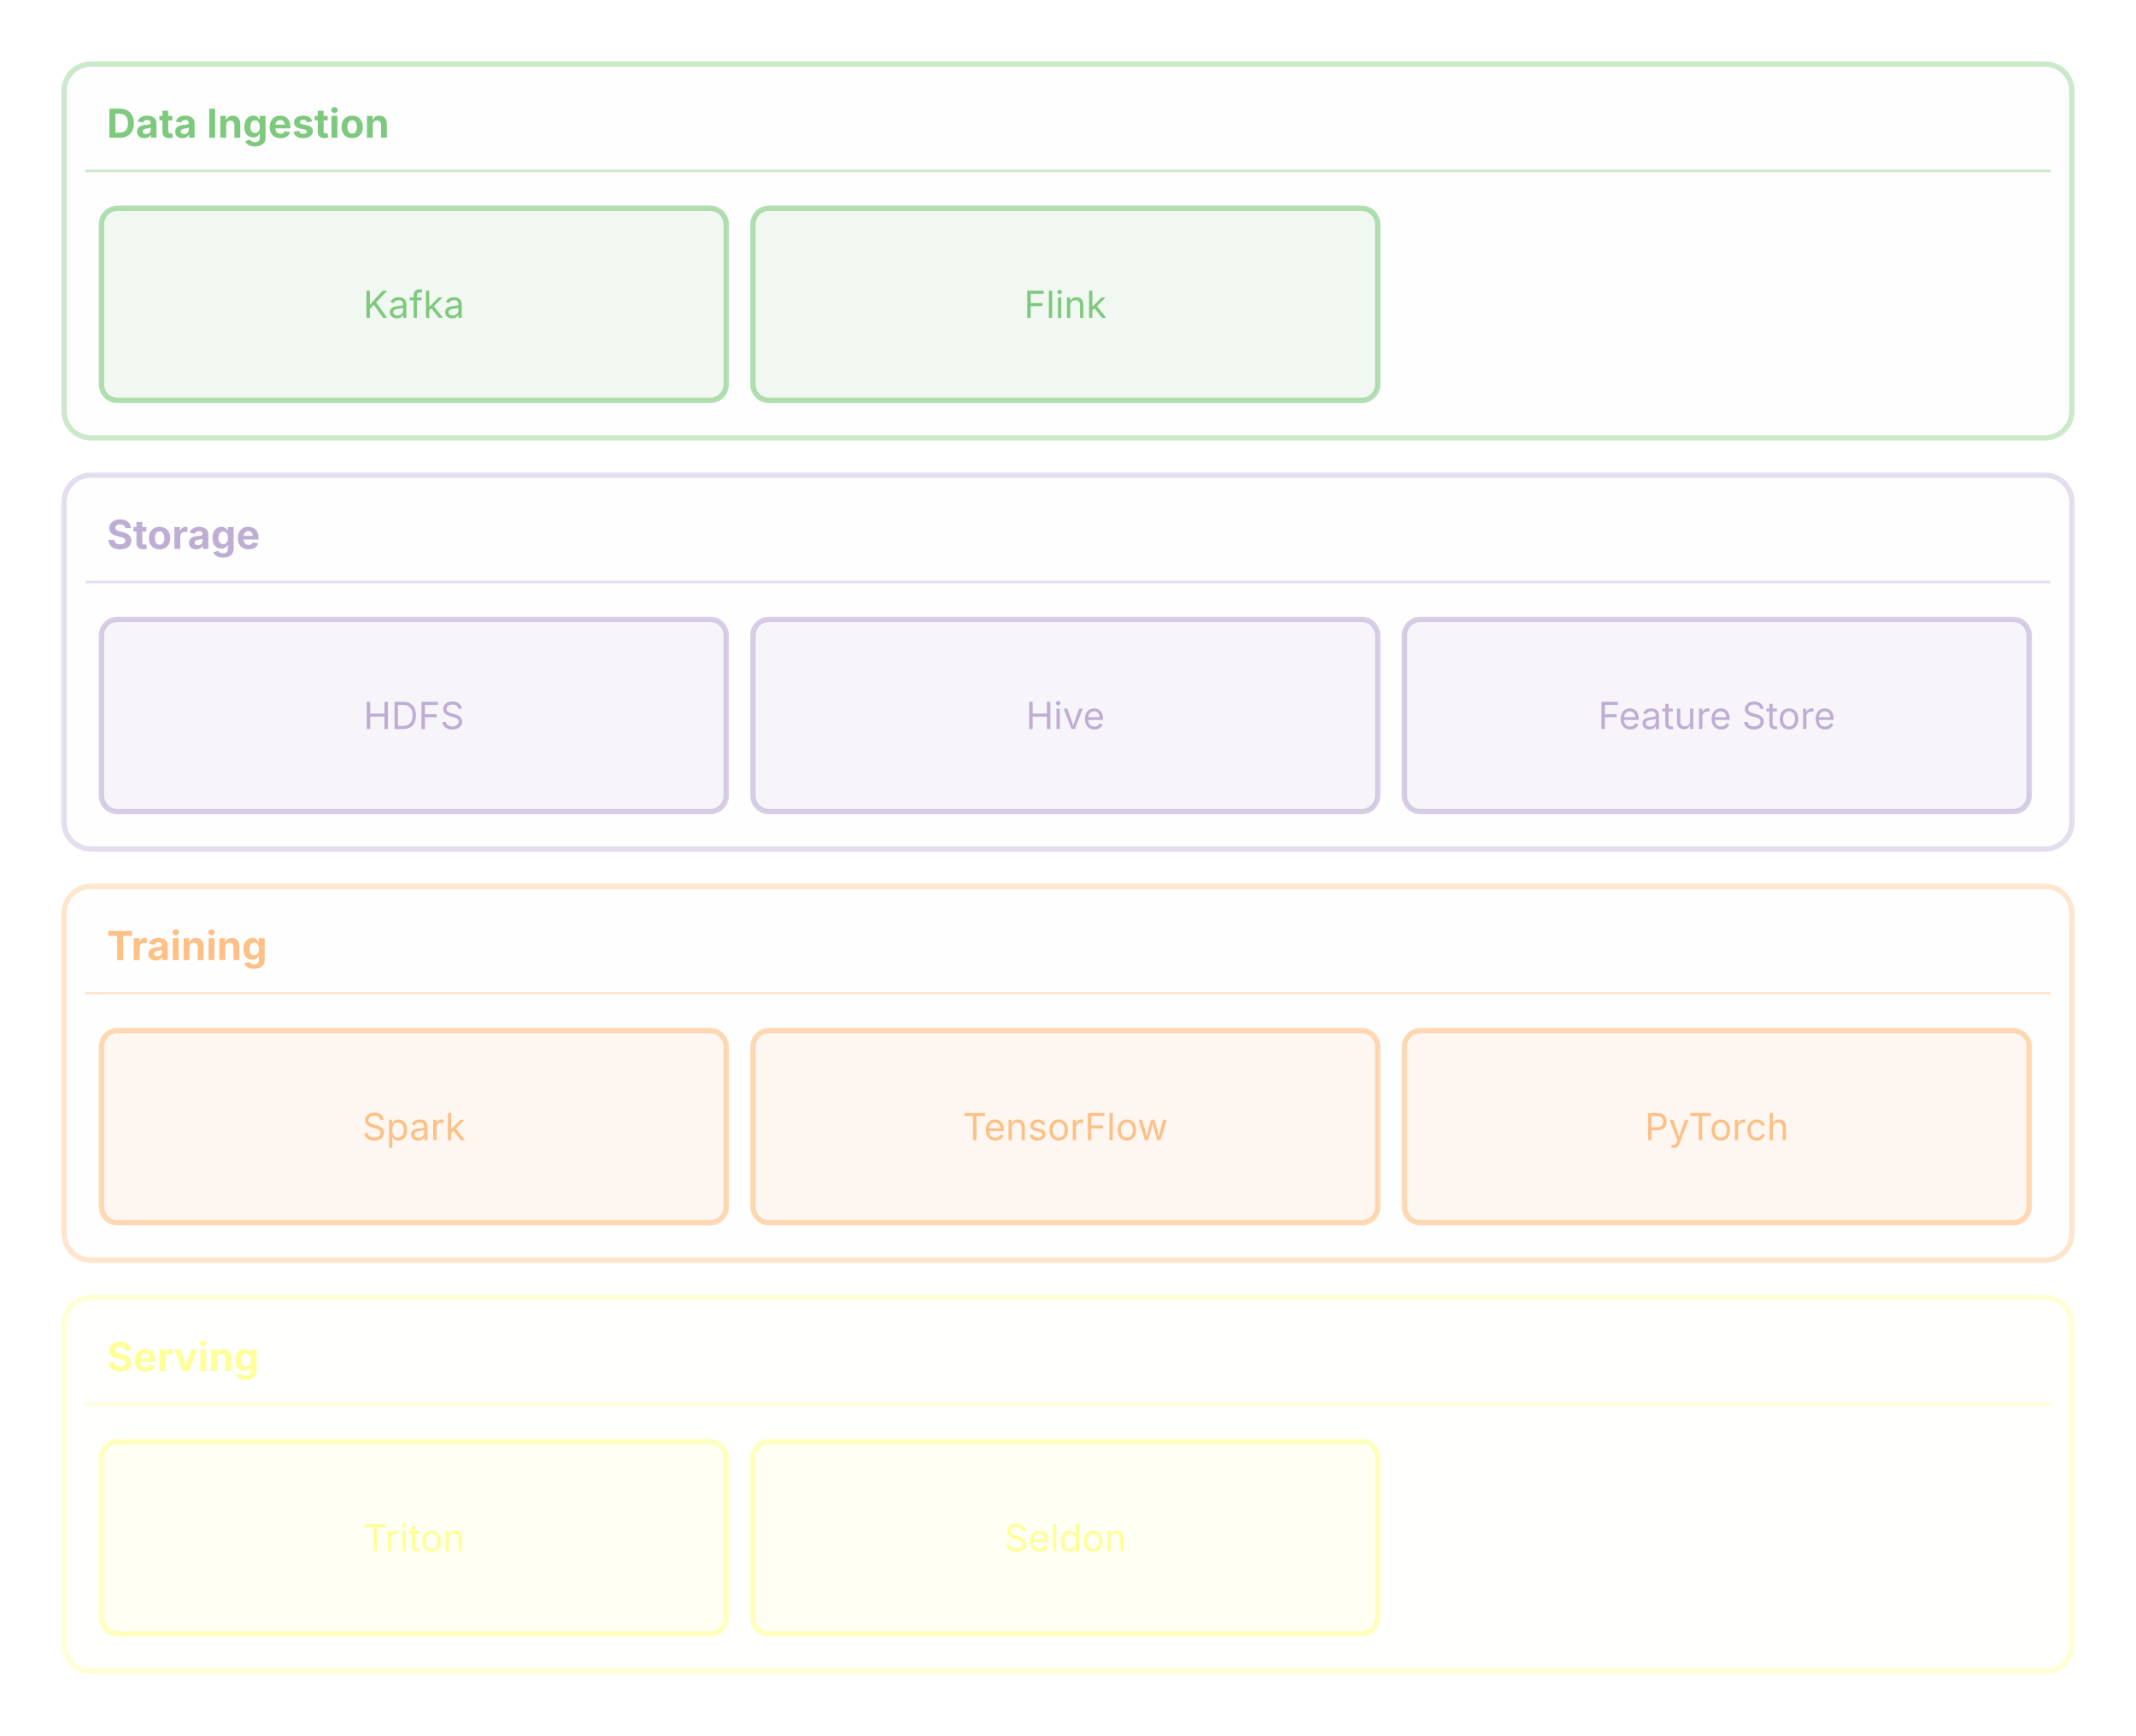
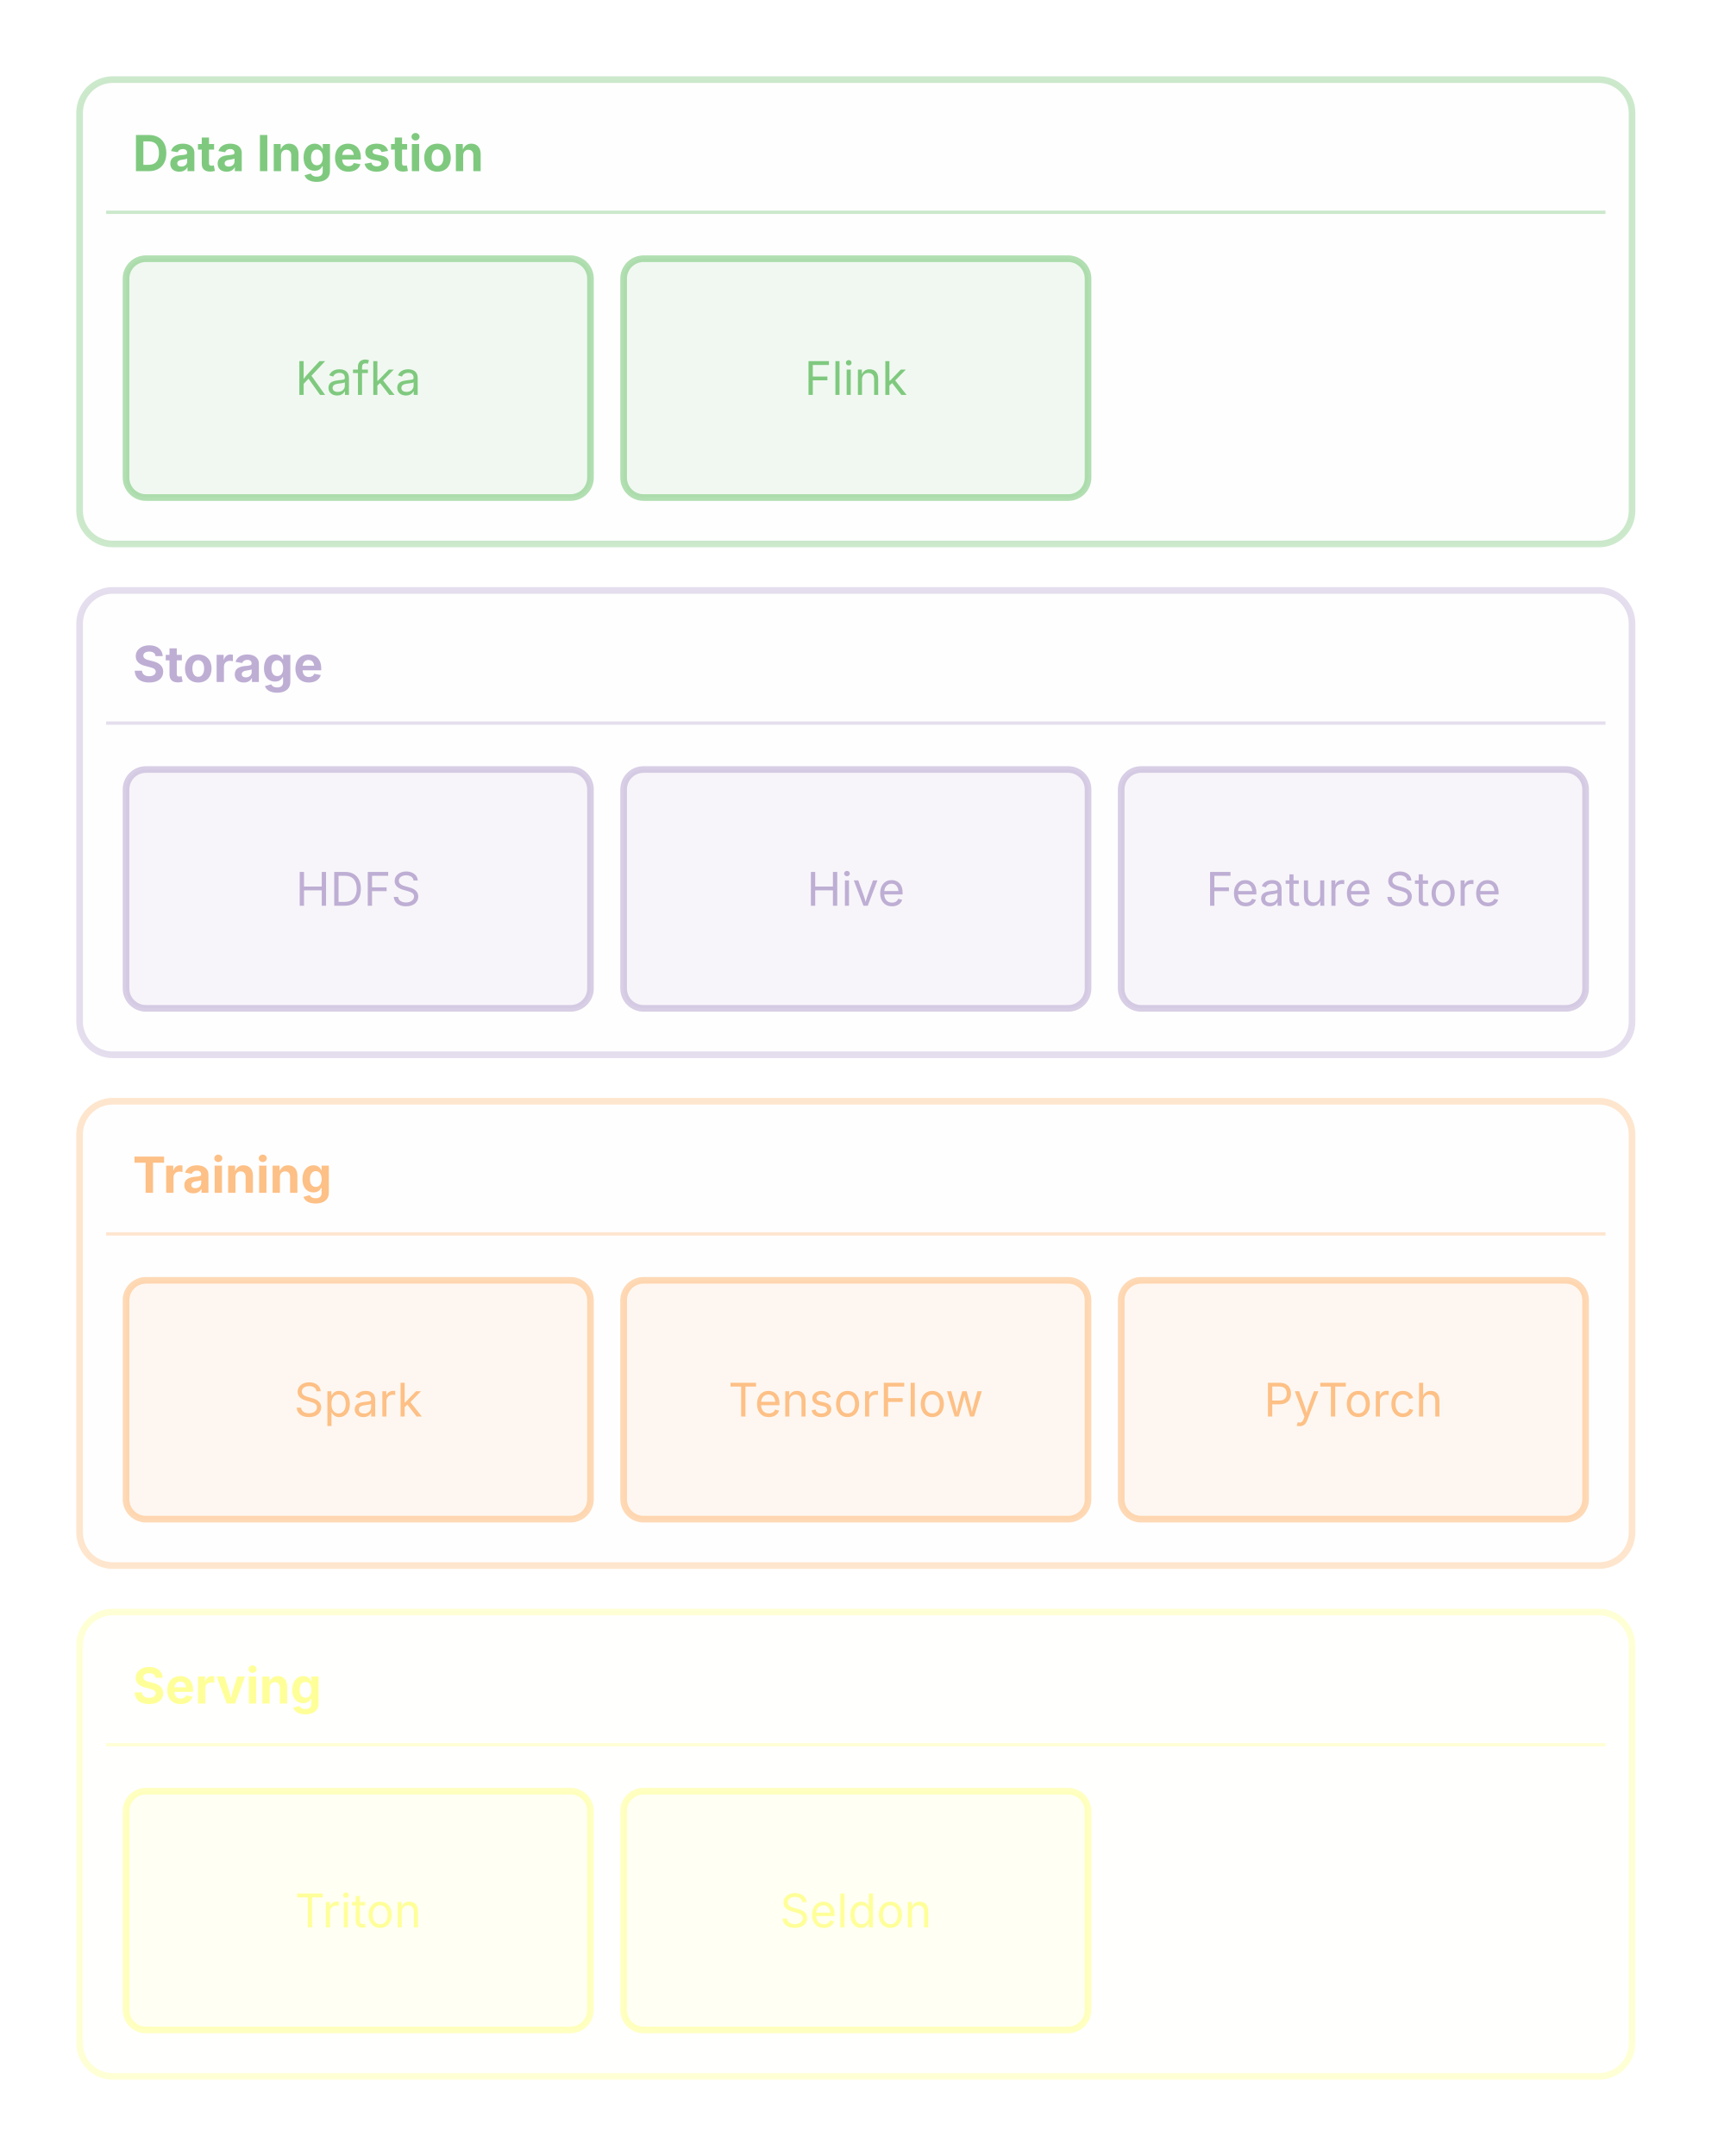
- <svg xmlns="http://www.w3.org/2000/svg" width="800" height="650" viewBox="0 0 800 650">
+ <svg xmlns="http://www.w3.org/2000/svg" width="516" height="650" viewBox="0 0 516 650">
  <g class="arch-diagram">
-     <rect x="24" y="24" width="752" height="140" rx="10" fill="#7fc97f1a" fill-opacity="0.08" stroke="#7fc97f" stroke-opacity="0.4" stroke-width="2" />
+     <rect x="24" y="24" width="468" height="140" rx="10" fill="#7fc97f1a" fill-opacity="0.08" stroke="#7fc97f" stroke-opacity="0.4" stroke-width="2" />
    <text x="40" y="46" dominant-baseline="middle" font-family="Inter, system-ui, -apple-system, sans-serif" font-size="15" fill="#7fc97f" font-weight="700">Data Ingestion</text>
-     <line x1="32" y1="64" x2="768" y2="64" stroke="#7fc97f" stroke-width="1" opacity="0.4" />
-     <rect x="38" y="78" width="234" height="72" rx="6" fill="#7fc97f1a" stroke="#7fc97f" stroke-opacity="0.6" stroke-width="2" />
-     <text x="155" y="114" text-anchor="middle" dominant-baseline="middle" font-family="Inter, system-ui, -apple-system, sans-serif" font-size="14" fill="#7fc97f">Kafka</text>
-     <rect x="282" y="78" width="234" height="72" rx="6" fill="#7fc97f1a" stroke="#7fc97f" stroke-opacity="0.6" stroke-width="2" />
-     <text x="399" y="114" text-anchor="middle" dominant-baseline="middle" font-family="Inter, system-ui, -apple-system, sans-serif" font-size="14" fill="#7fc97f">Flink</text>
-     <rect x="24" y="178" width="752" height="140" rx="10" fill="#beaed41a" fill-opacity="0.08" stroke="#beaed4" stroke-opacity="0.4" stroke-width="2" />
+     <line x1="32" y1="64" x2="484" y2="64" stroke="#7fc97f" stroke-width="1" opacity="0.4" />
+     <rect x="38" y="78" width="140" height="72" rx="6" fill="#7fc97f1a" stroke="#7fc97f" stroke-opacity="0.6" stroke-width="2" />
+     <text x="108" y="114" text-anchor="middle" dominant-baseline="middle" font-family="Inter, system-ui, -apple-system, sans-serif" font-size="14" fill="#7fc97f">Kafka</text>
+     <rect x="188" y="78" width="140" height="72" rx="6" fill="#7fc97f1a" stroke="#7fc97f" stroke-opacity="0.6" stroke-width="2" />
+     <text x="258" y="114" text-anchor="middle" dominant-baseline="middle" font-family="Inter, system-ui, -apple-system, sans-serif" font-size="14" fill="#7fc97f">Flink</text>
+     <rect x="24" y="178" width="468" height="140" rx="10" fill="#beaed41a" fill-opacity="0.08" stroke="#beaed4" stroke-opacity="0.4" stroke-width="2" />
    <text x="40" y="200" dominant-baseline="middle" font-family="Inter, system-ui, -apple-system, sans-serif" font-size="15" fill="#beaed4" font-weight="700">Storage</text>
-     <line x1="32" y1="218" x2="768" y2="218" stroke="#beaed4" stroke-width="1" opacity="0.4" />
-     <rect x="38" y="232" width="234" height="72" rx="6" fill="#beaed41a" stroke="#beaed4" stroke-opacity="0.6" stroke-width="2" />
-     <text x="155" y="268" text-anchor="middle" dominant-baseline="middle" font-family="Inter, system-ui, -apple-system, sans-serif" font-size="14" fill="#beaed4">HDFS</text>
-     <rect x="282" y="232" width="234" height="72" rx="6" fill="#beaed41a" stroke="#beaed4" stroke-opacity="0.6" stroke-width="2" />
-     <text x="399" y="268" text-anchor="middle" dominant-baseline="middle" font-family="Inter, system-ui, -apple-system, sans-serif" font-size="14" fill="#beaed4">Hive</text>
-     <rect x="526" y="232" width="234" height="72" rx="6" fill="#beaed41a" stroke="#beaed4" stroke-opacity="0.6" stroke-width="2" />
-     <text x="643" y="268" text-anchor="middle" dominant-baseline="middle" font-family="Inter, system-ui, -apple-system, sans-serif" font-size="14" fill="#beaed4">Feature Store</text>
-     <rect x="24" y="332" width="752" height="140" rx="10" fill="#fdc0861a" fill-opacity="0.08" stroke="#fdc086" stroke-opacity="0.4" stroke-width="2" />
+     <line x1="32" y1="218" x2="484" y2="218" stroke="#beaed4" stroke-width="1" opacity="0.4" />
+     <rect x="38" y="232" width="140" height="72" rx="6" fill="#beaed41a" stroke="#beaed4" stroke-opacity="0.6" stroke-width="2" />
+     <text x="108" y="268" text-anchor="middle" dominant-baseline="middle" font-family="Inter, system-ui, -apple-system, sans-serif" font-size="14" fill="#beaed4">HDFS</text>
+     <rect x="188" y="232" width="140" height="72" rx="6" fill="#beaed41a" stroke="#beaed4" stroke-opacity="0.6" stroke-width="2" />
+     <text x="258" y="268" text-anchor="middle" dominant-baseline="middle" font-family="Inter, system-ui, -apple-system, sans-serif" font-size="14" fill="#beaed4">Hive</text>
+     <rect x="338" y="232" width="140" height="72" rx="6" fill="#beaed41a" stroke="#beaed4" stroke-opacity="0.6" stroke-width="2" />
+     <text x="408" y="268" text-anchor="middle" dominant-baseline="middle" font-family="Inter, system-ui, -apple-system, sans-serif" font-size="14" fill="#beaed4">Feature Store</text>
+     <rect x="24" y="332" width="468" height="140" rx="10" fill="#fdc0861a" fill-opacity="0.08" stroke="#fdc086" stroke-opacity="0.4" stroke-width="2" />
    <text x="40" y="354" dominant-baseline="middle" font-family="Inter, system-ui, -apple-system, sans-serif" font-size="15" fill="#fdc086" font-weight="700">Training</text>
-     <line x1="32" y1="372" x2="768" y2="372" stroke="#fdc086" stroke-width="1" opacity="0.4" />
-     <rect x="38" y="386" width="234" height="72" rx="6" fill="#fdc0861a" stroke="#fdc086" stroke-opacity="0.6" stroke-width="2" />
-     <text x="155" y="422" text-anchor="middle" dominant-baseline="middle" font-family="Inter, system-ui, -apple-system, sans-serif" font-size="14" fill="#fdc086">Spark</text>
-     <rect x="282" y="386" width="234" height="72" rx="6" fill="#fdc0861a" stroke="#fdc086" stroke-opacity="0.6" stroke-width="2" />
-     <text x="399" y="422" text-anchor="middle" dominant-baseline="middle" font-family="Inter, system-ui, -apple-system, sans-serif" font-size="14" fill="#fdc086">TensorFlow</text>
-     <rect x="526" y="386" width="234" height="72" rx="6" fill="#fdc0861a" stroke="#fdc086" stroke-opacity="0.6" stroke-width="2" />
-     <text x="643" y="422" text-anchor="middle" dominant-baseline="middle" font-family="Inter, system-ui, -apple-system, sans-serif" font-size="14" fill="#fdc086">PyTorch</text>
-     <rect x="24" y="486" width="752" height="140" rx="10" fill="#ffff991a" fill-opacity="0.08" stroke="#ffff99" stroke-opacity="0.4" stroke-width="2" />
+     <line x1="32" y1="372" x2="484" y2="372" stroke="#fdc086" stroke-width="1" opacity="0.4" />
+     <rect x="38" y="386" width="140" height="72" rx="6" fill="#fdc0861a" stroke="#fdc086" stroke-opacity="0.6" stroke-width="2" />
+     <text x="108" y="422" text-anchor="middle" dominant-baseline="middle" font-family="Inter, system-ui, -apple-system, sans-serif" font-size="14" fill="#fdc086">Spark</text>
+     <rect x="188" y="386" width="140" height="72" rx="6" fill="#fdc0861a" stroke="#fdc086" stroke-opacity="0.6" stroke-width="2" />
+     <text x="258" y="422" text-anchor="middle" dominant-baseline="middle" font-family="Inter, system-ui, -apple-system, sans-serif" font-size="14" fill="#fdc086">TensorFlow</text>
+     <rect x="338" y="386" width="140" height="72" rx="6" fill="#fdc0861a" stroke="#fdc086" stroke-opacity="0.6" stroke-width="2" />
+     <text x="408" y="422" text-anchor="middle" dominant-baseline="middle" font-family="Inter, system-ui, -apple-system, sans-serif" font-size="14" fill="#fdc086">PyTorch</text>
+     <rect x="24" y="486" width="468" height="140" rx="10" fill="#ffff991a" fill-opacity="0.08" stroke="#ffff99" stroke-opacity="0.4" stroke-width="2" />
    <text x="40" y="508" dominant-baseline="middle" font-family="Inter, system-ui, -apple-system, sans-serif" font-size="15" fill="#ffff99" font-weight="700">Serving</text>
-     <line x1="32" y1="526" x2="768" y2="526" stroke="#ffff99" stroke-width="1" opacity="0.4" />
-     <rect x="38" y="540" width="234" height="72" rx="6" fill="#ffff991a" stroke="#ffff99" stroke-opacity="0.6" stroke-width="2" />
-     <text x="155" y="576" text-anchor="middle" dominant-baseline="middle" font-family="Inter, system-ui, -apple-system, sans-serif" font-size="14" fill="#ffff99">Triton</text>
-     <rect x="282" y="540" width="234" height="72" rx="6" fill="#ffff991a" stroke="#ffff99" stroke-opacity="0.6" stroke-width="2" />
-     <text x="399" y="576" text-anchor="middle" dominant-baseline="middle" font-family="Inter, system-ui, -apple-system, sans-serif" font-size="14" fill="#ffff99">Seldon</text>
+     <line x1="32" y1="526" x2="484" y2="526" stroke="#ffff99" stroke-width="1" opacity="0.4" />
+     <rect x="38" y="540" width="140" height="72" rx="6" fill="#ffff991a" stroke="#ffff99" stroke-opacity="0.6" stroke-width="2" />
+     <text x="108" y="576" text-anchor="middle" dominant-baseline="middle" font-family="Inter, system-ui, -apple-system, sans-serif" font-size="14" fill="#ffff99">Triton</text>
+     <rect x="188" y="540" width="140" height="72" rx="6" fill="#ffff991a" stroke="#ffff99" stroke-opacity="0.6" stroke-width="2" />
+     <text x="258" y="576" text-anchor="middle" dominant-baseline="middle" font-family="Inter, system-ui, -apple-system, sans-serif" font-size="14" fill="#ffff99">Seldon</text>
  </g>
</svg>
